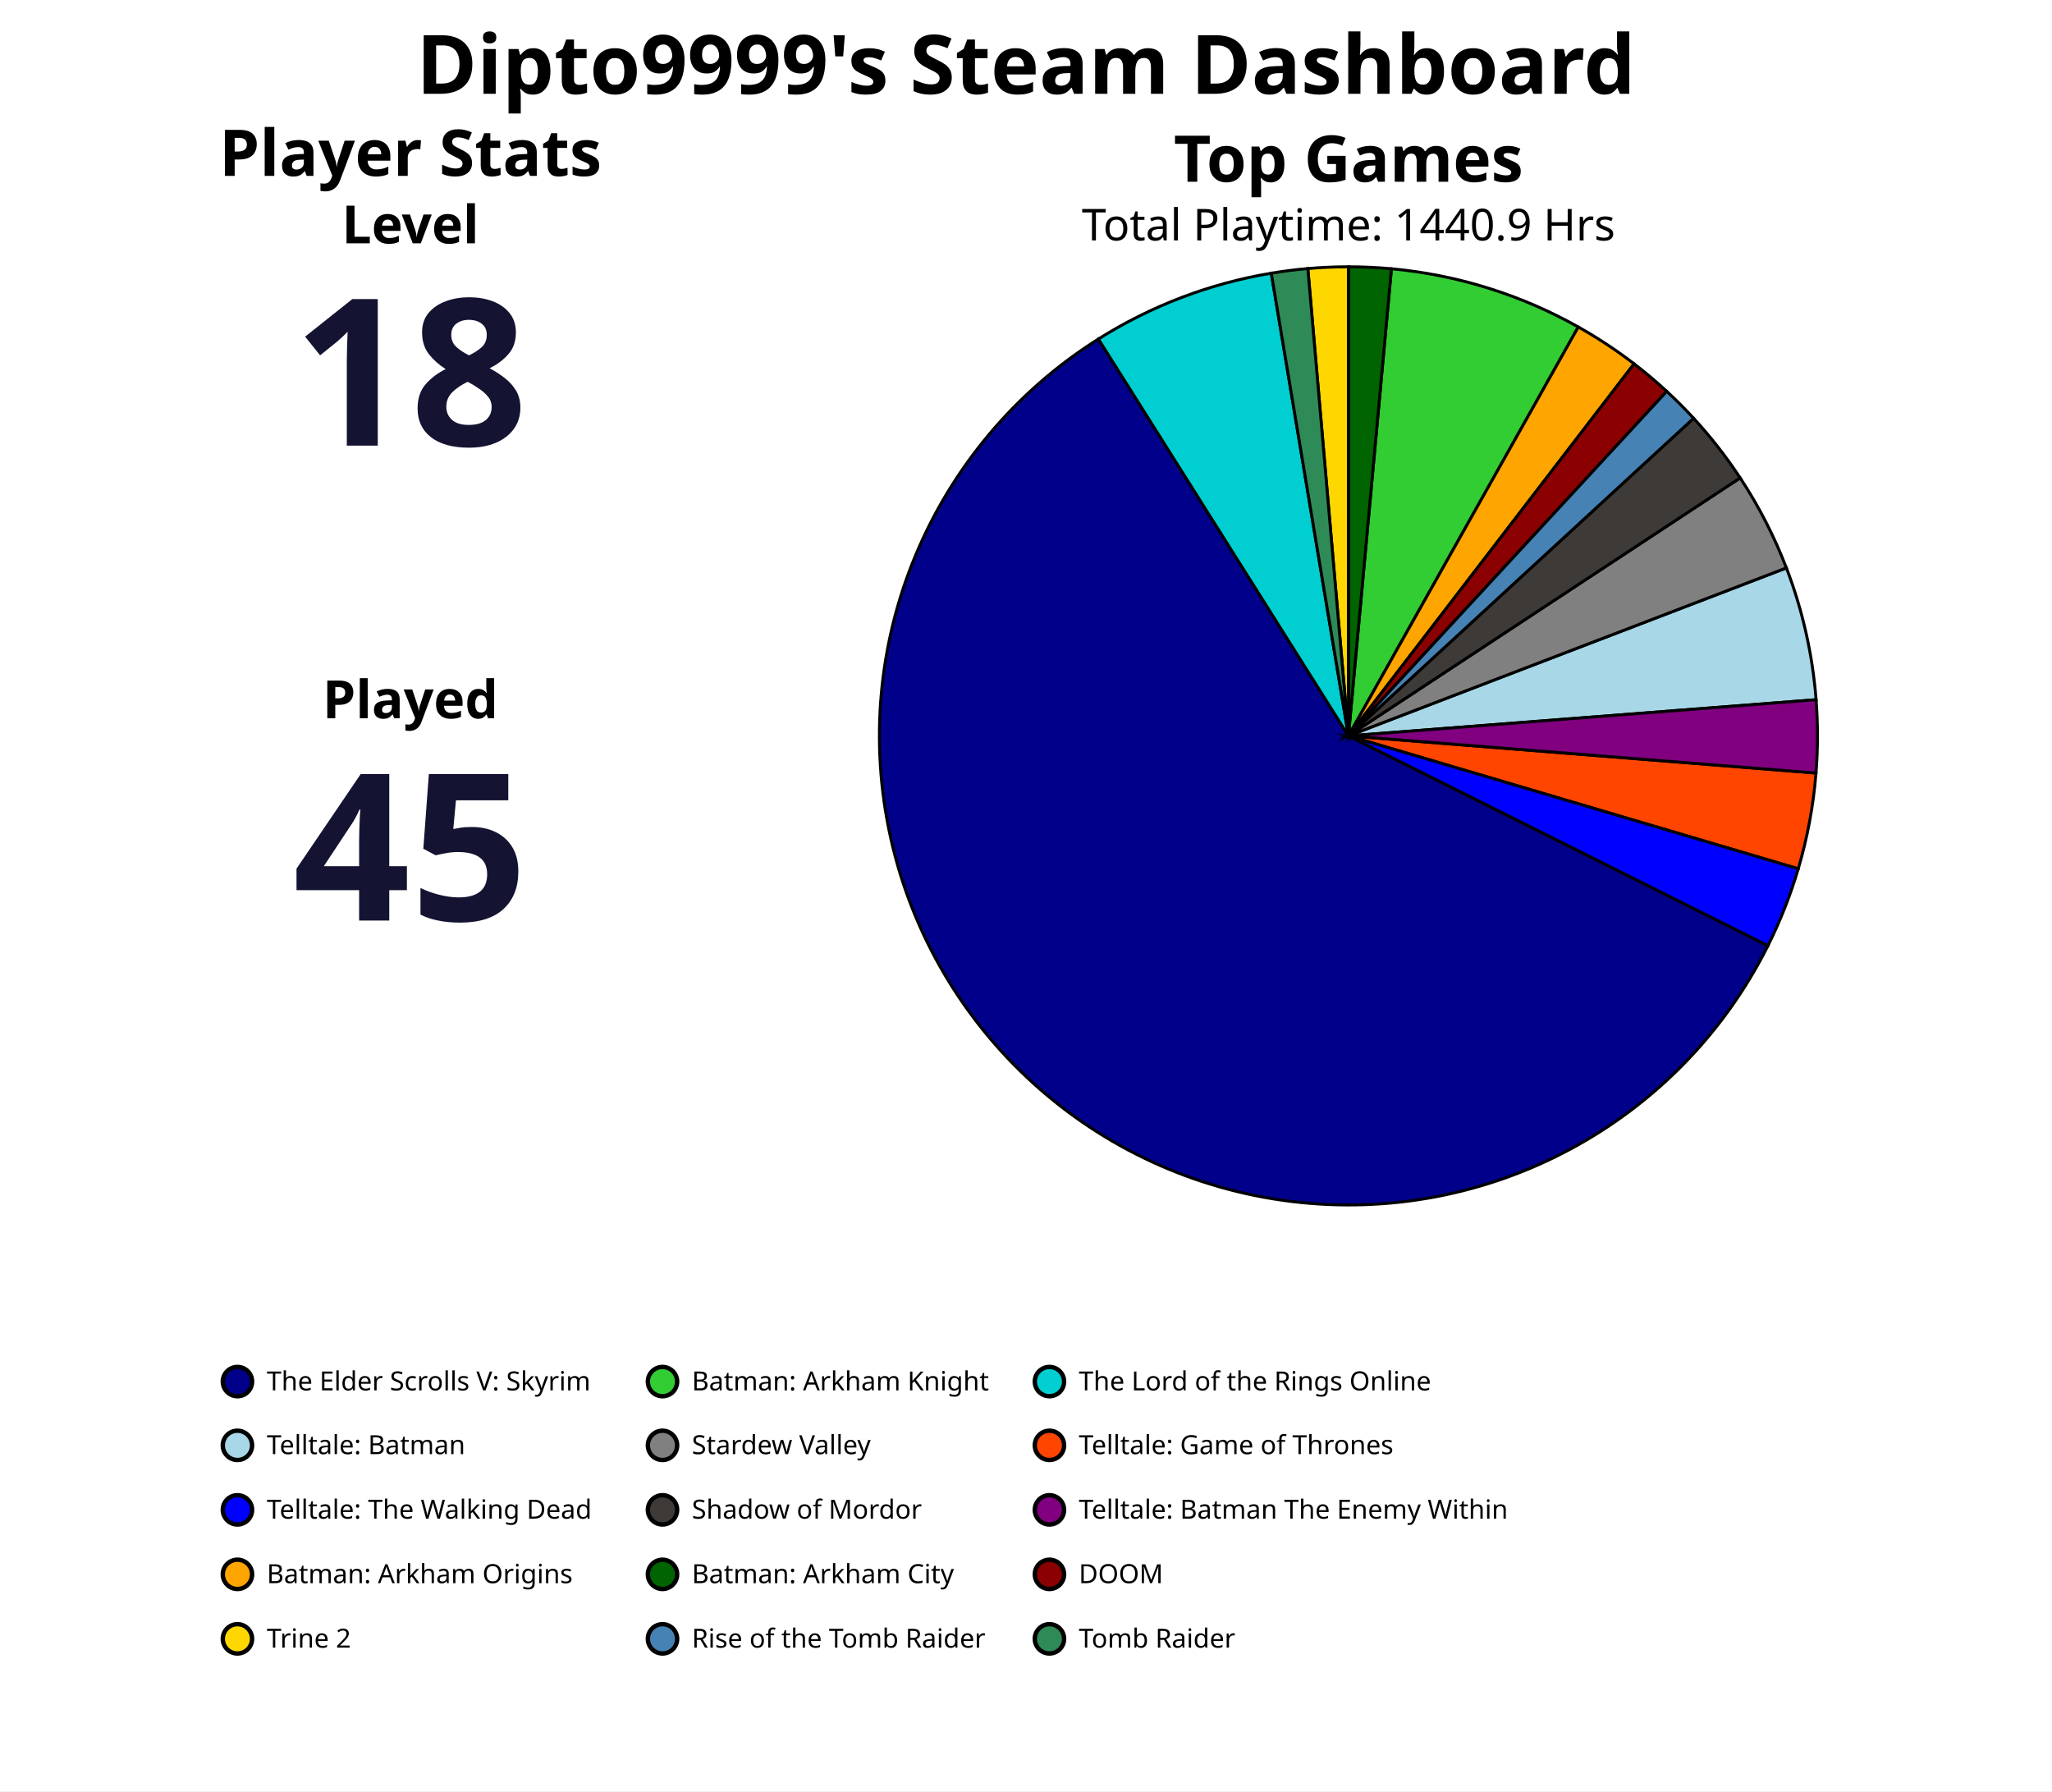
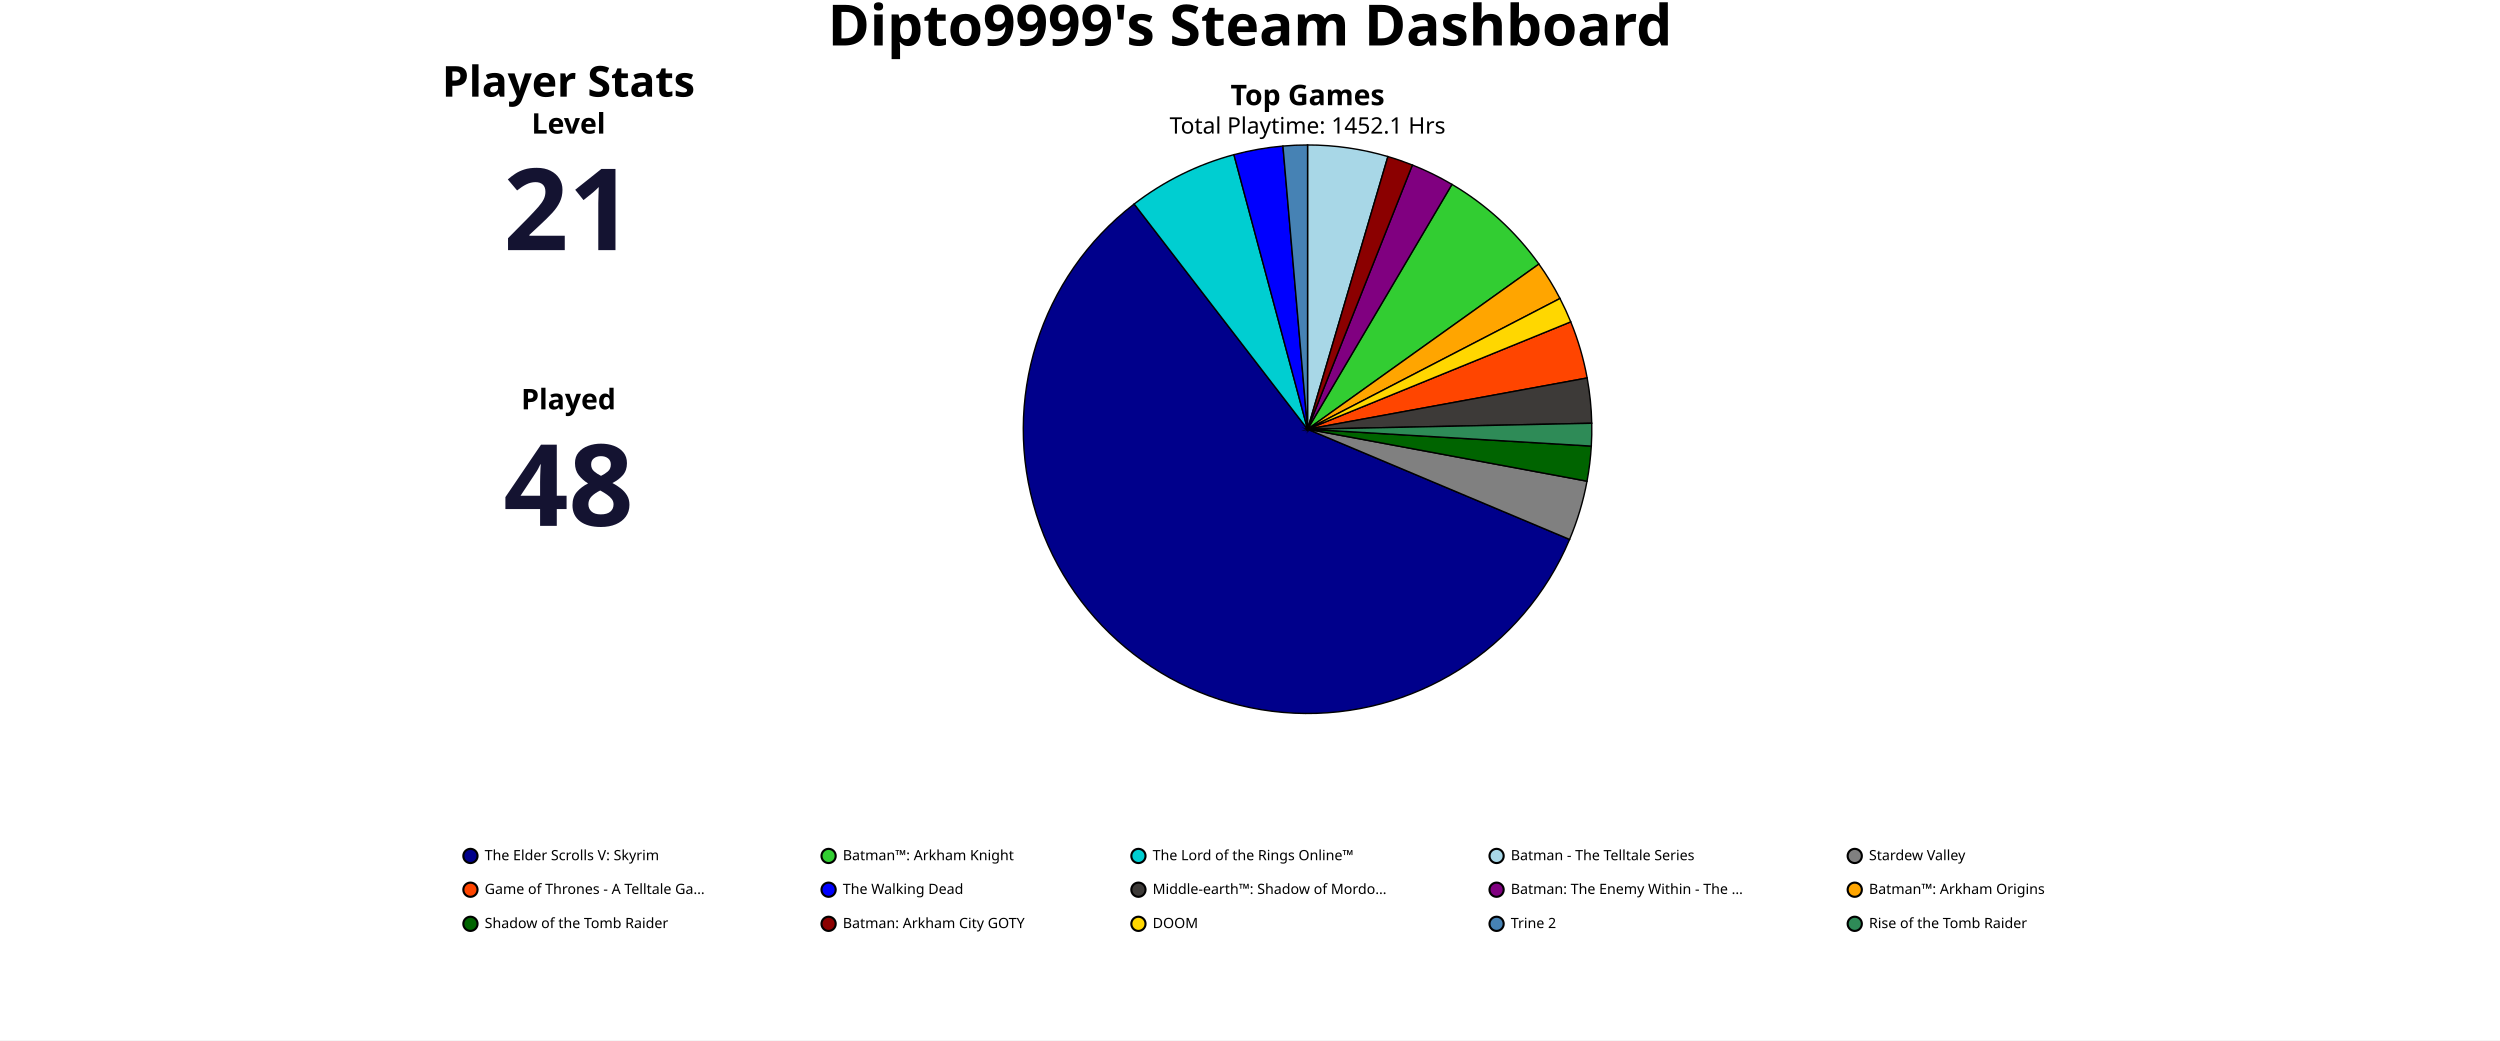
- <svg xmlns="http://www.w3.org/2000/svg" version="1.1" class="marks" width="700" height="611" viewBox="0 0 700 611">
-   <rect width="700" height="611" fill="white" />
-   <g fill="none" stroke-miterlimit="10" transform="translate(40,91)">
+ <svg xmlns="http://www.w3.org/2000/svg" version="1.1" class="marks" width="1759" height="732" viewBox="0 0 1759 732">
+   <rect width="1759" height="732" fill="white" />
+   <g fill="none" stroke-miterlimit="10" transform="translate(250,102)">
    <g class="mark-group role-frame root" role="graphics-object" aria-roledescription="group mark container">
      <g transform="translate(0,0)">
        <path class="background" aria-hidden="true" d="M0,0h0v0h0Z" />
        <g>
          <g class="mark-group role-scope concat_0_group" role="graphics-object" aria-roledescription="group mark container">
            <g transform="translate(0,0)">
              <path class="background" aria-hidden="true" d="M0,0h0v0h0Z" />
              <g>
                <g class="mark-group role-scope concat_0_concat_0_group" role="graphics-object" aria-roledescription="group mark container">
                  <g transform="translate(0,0)">
-                     <path class="background" aria-hidden="true" d="M0,0h200v120h-200Z" stroke="#ddd" stroke-opacity="0" stroke-width="1.5" />
+                     <path class="background" aria-hidden="true" d="M0,0h300v150h-300Z" stroke="#ddd" stroke-opacity="0" stroke-width="1.5" />
                    <g>
                      <g class="mark-text role-mark concat_0_concat_0_marks" role="graphics-object" aria-roledescription="text mark container">
-                         <text aria-label="Metric: Level; Value: 18" role="graphics-symbol" aria-roledescription="text mark" text-anchor="middle" transform="translate(100,61)" font-family="sans-serif" font-size="70px" font-weight="bold" fill="#141331">18</text>
+                         <text aria-label="Metric: Level; Value: 21" role="graphics-symbol" aria-roledescription="text mark" text-anchor="middle" transform="translate(150,74)" font-family="sans-serif" font-size="80px" font-weight="bold" fill="#141331">21</text>
                      </g>
                      <g class="mark-group role-title">
-                         <g transform="translate(100,-22)">
+                         <g transform="translate(150,-24)">
                          <path class="background" aria-hidden="true" d="M0,0h0v0h0Z" pointer-events="none" />
                          <g>
                            <g class="mark-text role-title-text" role="graphics-symbol" aria-roledescription="title" aria-label="Title text 'Level'" pointer-events="none">
-                               <text text-anchor="middle" transform="translate(0,14)" font-family="sans-serif" font-size="18px" font-weight="bold" fill="#000" opacity="1">Level</text>
+                               <text text-anchor="middle" transform="translate(0,16)" font-family="sans-serif" font-size="20px" font-weight="bold" fill="#000" opacity="1">Level</text>
                            </g>
                          </g>
                          <path class="foreground" aria-hidden="true" d="" pointer-events="none" display="none" />
                        </g>
                      </g>
                    </g>
                    <path class="foreground" aria-hidden="true" d="" display="none" />
                  </g>
                </g>
                <g class="mark-group role-scope concat_0_concat_1_group" role="graphics-object" aria-roledescription="group mark container">
-                   <g transform="translate(0,162)">
-                     <path class="background" aria-hidden="true" d="M0,0h200v120h-200Z" stroke="#ddd" stroke-opacity="0" stroke-width="1.5" />
+                   <g transform="translate(0,194)">
+                     <path class="background" aria-hidden="true" d="M0,0h300v150h-300Z" stroke="#ddd" stroke-opacity="0" stroke-width="1.5" />
                    <g>
                      <g class="mark-text role-mark concat_0_concat_1_marks" role="graphics-object" aria-roledescription="text mark container">
-                         <text aria-label="Metric: Played; Value: 45" role="graphics-symbol" aria-roledescription="text mark" text-anchor="middle" transform="translate(100,61)" font-family="sans-serif" font-size="70px" font-weight="bold" fill="#141331">45</text>
+                         <text aria-label="Metric: Played; Value: 48" role="graphics-symbol" aria-roledescription="text mark" text-anchor="middle" transform="translate(150,74)" font-family="sans-serif" font-size="80px" font-weight="bold" fill="#141331">48</text>
                      </g>
                      <g class="mark-group role-title">
-                         <g transform="translate(100,-22)">
+                         <g transform="translate(150,-24)">
                          <path class="background" aria-hidden="true" d="M0,0h0v0h0Z" pointer-events="none" />
                          <g>
                            <g class="mark-text role-title-text" role="graphics-symbol" aria-roledescription="title" aria-label="Title text 'Played'" pointer-events="none">
-                               <text text-anchor="middle" transform="translate(0,14)" font-family="sans-serif" font-size="18px" font-weight="bold" fill="#000" opacity="1">Played</text>
+                               <text text-anchor="middle" transform="translate(0,16)" font-family="sans-serif" font-size="20px" font-weight="bold" fill="#000" opacity="1">Played</text>
                            </g>
                          </g>
                          <path class="foreground" aria-hidden="true" d="" pointer-events="none" display="none" />
                        </g>
                      </g>
                    </g>
                    <path class="foreground" aria-hidden="true" d="" display="none" />
                  </g>
                </g>
                <g class="mark-group role-title">
-                   <g transform="translate(100,-48)">
+                   <g transform="translate(150,-58)">
                    <path class="background" aria-hidden="true" d="M0,0h0v0h0Z" pointer-events="none" />
                    <g>
                      <g class="mark-text role-title-text" role="graphics-symbol" aria-roledescription="title" aria-label="Title text 'Player Stats'" pointer-events="none">
-                         <text text-anchor="middle" transform="translate(0,17)" font-family="sans-serif" font-size="22px" font-weight="bold" fill="#000" opacity="1">Player Stats</text>
+                         <text text-anchor="middle" transform="translate(0,24)" font-family="sans-serif" font-size="30px" font-weight="bold" fill="#000" opacity="1">Player Stats</text>
                      </g>
                    </g>
                    <path class="foreground" aria-hidden="true" d="" pointer-events="none" display="none" />
                  </g>
                </g>
              </g>
              <path class="foreground" aria-hidden="true" d="" display="none" />
            </g>
          </g>
          <g class="mark-group role-scope concat_1_group" role="graphics-object" aria-roledescription="group mark container">
-             <g transform="translate(220,0)">
-               <path class="background" aria-hidden="true" d="M0,0h400v320h-400Z" />
+             <g transform="translate(320,0)">
+               <path class="background" aria-hidden="true" d="M0,0h700v400h-700Z" />
              <g>
                <g class="mark-arc role-mark concat_1_marks" role="graphics-object" aria-roledescription="arc mark container">
-                   <path aria-label="playtime_percentage: 58.66; name: The Elder Scrolls V: Skyrim; Game: The Elder Scrolls V: Skyrim; Time (Hrs): 845.3; Playtime (%): 58.66" role="graphics-symbol" aria-roledescription="arc mark" transform="translate(200,160)" d="M-85.315,-135.356A160,160,0,1,0,143.09,71.591L0,0Z" fill="#00008B" stroke="black" stroke-width="1" />
-                   <path aria-label="playtime_percentage: 6.69; name: Batman: Arkham Knight; Game: Batman: Arkham Knight; Time (Hrs): 96.5; Playtime (%): 6.69" role="graphics-symbol" aria-roledescription="arc mark" transform="translate(200,160)" d="M78.406,-139.472A160,160,0,0,0,14.658,-159.327L0,0Z" fill="#32CD32" stroke="black" stroke-width="1" />
-                   <path aria-label="playtime_percentage: 6.32; name: The Lord of the Rings Online; Game: The Lord of the Rings Online; Time (Hrs): 91.0; Playtime (%): 6.32" role="graphics-symbol" aria-roledescription="arc mark" transform="translate(200,160)" d="M-26.322,-157.82A160,160,0,0,0,-85.315,-135.356L0,0Z" fill="#00CED1" stroke="black" stroke-width="1" />
-                   <path aria-label="playtime_percentage: 4.6; name: Telltale: Batman; Game: Telltale: Batman; Time (Hrs): 66.2; Playtime (%): 4.60" role="graphics-symbol" aria-roledescription="arc mark" transform="translate(200,160)" d="M159.524,-12.329A160,160,0,0,0,149.392,-57.29L0,0Z" fill="#A8D7E7" stroke="black" stroke-width="1" />
-                   <path aria-label="playtime_percentage: 3.44; name: Stardew Valley; Game: Stardew Valley; Time (Hrs): 49.5; Playtime (%): 3.44" role="graphics-symbol" aria-roledescription="arc mark" transform="translate(200,160)" d="M149.392,-57.29A160,160,0,0,0,133.627,-87.998L0,0Z" fill="#808080" stroke="black" stroke-width="1" />
-                   <path aria-label="playtime_percentage: 3.31; name: Telltale: Game of Thrones; Game: Telltale: Game of Thrones; Time (Hrs): 47.7; Playtime (%): 3.31" role="graphics-symbol" aria-roledescription="arc mark" transform="translate(200,160)" d="M153.441,45.342A160,160,0,0,0,159.497,12.68L0,0Z" fill="#FF4500" stroke="black" stroke-width="1" />
-                   <path aria-label="playtime_percentage: 2.81; name: Telltale: The Walking Dead; Game: Telltale: The Walking Dead; Time (Hrs): 40.5; Playtime (%): 2.81" role="graphics-symbol" aria-roledescription="arc mark" transform="translate(200,160)" d="M143.09,71.591A160,160,0,0,0,153.441,45.342L0,0Z" fill="#0000FF" stroke="black" stroke-width="1" />
-                   <path aria-label="playtime_percentage: 2.57; name: Shadow of Mordor; Game: Shadow of Mordor; Time (Hrs): 37.0; Playtime (%): 2.57" role="graphics-symbol" aria-roledescription="arc mark" transform="translate(200,160)" d="M133.627,-87.998A160,160,0,0,0,117.739,-108.34L0,0Z" fill="#3D3A38" stroke="black" stroke-width="1" />
-                   <path aria-label="playtime_percentage: 2.49; name: Telltale: Batman The Enemy Within; Game: Telltale: Batman The Enemy Within; Time (Hrs): 35.9; Playtime (%): 2.49" role="graphics-symbol" aria-roledescription="arc mark" transform="translate(200,160)" d="M159.497,12.68A160,160,0,0,0,159.524,-12.329L0,0Z" fill="#800080" stroke="black" stroke-width="1" />
-                   <path aria-label="playtime_percentage: 2.27; name: Batman: Arkham Origins; Game: Batman: Arkham Origins; Time (Hrs): 32.8; Playtime (%): 2.27" role="graphics-symbol" aria-roledescription="arc mark" transform="translate(200,160)" d="M97.437,-126.91A160,160,0,0,0,78.406,-139.472L0,0Z" fill="#FFA500" stroke="black" stroke-width="1" />
-                   <path aria-label="playtime_percentage: 1.46; name: Batman: Arkham City; Game: Batman: Arkham City; Time (Hrs): 21.1; Playtime (%): 1.46" role="graphics-symbol" aria-roledescription="arc mark" transform="translate(200,160)" d="M14.658,-159.327A160,160,0,0,0,0,-160L0,0Z" fill="#006400" stroke="black" stroke-width="1" />
-                   <path aria-label="playtime_percentage: 1.45; name: DOOM; Game: DOOM; Time (Hrs): 20.9; Playtime (%): 1.45" role="graphics-symbol" aria-roledescription="arc mark" transform="translate(200,160)" d="M108.58,-117.518A160,160,0,0,0,97.437,-126.91L0,0Z" fill="#8B0000" stroke="black" stroke-width="1" />
-                   <path aria-label="playtime_percentage: 1.38; name: Trine 2; Game: Trine 2; Time (Hrs): 19.9; Playtime (%): 1.38" role="graphics-symbol" aria-roledescription="arc mark" transform="translate(200,160)" d="M0,-160A160,160,0,0,0,-13.857,-159.399L0,0Z" fill="#FFD700" stroke="black" stroke-width="1" />
-                   <path aria-label="playtime_percentage: 1.29; name: Rise of the Tomb Raider; Game: Rise of the Tomb Raider; Time (Hrs): 18.6; Playtime (%): 1.29" role="graphics-symbol" aria-roledescription="arc mark" transform="translate(200,160)" d="M117.739,-108.34A160,160,0,0,0,108.58,-117.518L0,0Z" fill="#4682B4" stroke="black" stroke-width="1" />
-                   <path aria-label="playtime_percentage: 1.25; name: Tomb Raider; Game: Tomb Raider; Time (Hrs): 18.0; Playtime (%): 1.25" role="graphics-symbol" aria-roledescription="arc mark" transform="translate(200,160)" d="M-13.857,-159.399A160,160,0,0,0,-26.322,-157.82L0,0Z" fill="#2E8B57" stroke="black" stroke-width="1" />
+                   <path aria-label="playtime_percentage: 58.21; name: The Elder Scrolls V: Skyrim; Game: The Elder Scrolls V: Skyrim; Time (Hrs): 845.3; Playtime (%): 58.21" role="graphics-symbol" aria-roledescription="arc mark" transform="translate(350,200)" d="M-122.006,-158.476A200,200,0,1,0,184.358,77.537L0,0Z" fill="#00008B" stroke="black" stroke-width="1" />
+                   <path aria-label="playtime_percentage: 6.65; name: Batman™: Arkham Knight; Game: Batman™: Arkham Knight; Time (Hrs): 96.6; Playtime (%): 6.65" role="graphics-symbol" aria-roledescription="arc mark" transform="translate(350,200)" d="M162.78,-116.201A200,200,0,0,0,101.61,-172.265L0,0Z" fill="#32CD32" stroke="black" stroke-width="1" />
+                   <path aria-label="playtime_percentage: 6.27; name: The Lord of the Rings Online™; Game: The Lord of the Rings Online™; Time (Hrs): 91.0; Playtime (%): 6.27" role="graphics-symbol" aria-roledescription="arc mark" transform="translate(350,200)" d="M-51.814,-193.172A200,200,0,0,0,-122.006,-158.476L0,0Z" fill="#00CED1" stroke="black" stroke-width="1" />
+                   <path aria-label="playtime_percentage: 4.56; name: Batman - The Telltale Series; Game: Batman - The Telltale Series; Time (Hrs): 66.2; Playtime (%): 4.56" role="graphics-symbol" aria-roledescription="arc mark" transform="translate(350,200)" d="M56.533,-191.844A200,200,0,0,0,0,-200L0,0Z" fill="#A8D7E7" stroke="black" stroke-width="1" />
+                   <path aria-label="playtime_percentage: 3.41; name: Stardew Valley; Game: Stardew Valley; Time (Hrs): 49.5; Playtime (%): 3.41" role="graphics-symbol" aria-roledescription="arc mark" transform="translate(350,200)" d="M184.358,77.537A200,200,0,0,0,196.631,36.557L0,0Z" fill="#808080" stroke="black" stroke-width="1" />
+                   <path aria-label="playtime_percentage: 3.28; name: Game of Thrones - A Telltale Games Series; Game: Game of Thrones - A Telltale Games Series; Time (Hrs): 47.7; Playtime (%): 3.28" role="graphics-symbol" aria-roledescription="arc mark" transform="translate(350,200)" d="M196.722,-36.063A200,200,0,0,0,185.176,-75.563L0,0Z" fill="#FF4500" stroke="black" stroke-width="1" />
+                   <path aria-label="playtime_percentage: 2.79; name: The Walking Dead; Game: The Walking Dead; Time (Hrs): 40.5; Playtime (%): 2.79" role="graphics-symbol" aria-roledescription="arc mark" transform="translate(350,200)" d="M-17.323,-199.248A200,200,0,0,0,-51.814,-193.172L0,0Z" fill="#0000FF" stroke="black" stroke-width="1" />
+                   <path aria-label="playtime_percentage: 2.55; name: Middle-earth™: Shadow of Mordor™; Game: Middle-earth™: Shadow of Mordor™; Time (Hrs): 37.0; Playtime (%): 2.55" role="graphics-symbol" aria-roledescription="arc mark" transform="translate(350,200)" d="M199.956,-4.21A200,200,0,0,0,196.722,-36.063L0,0Z" fill="#3D3A38" stroke="black" stroke-width="1" />
+                   <path aria-label="playtime_percentage: 2.47; name: Batman: The Enemy Within - The Telltale Series; Game: Batman: The Enemy Within - The Telltale Series; Time (Hrs): 35.9; Playtime (%): 2.47" role="graphics-symbol" aria-roledescription="arc mark" transform="translate(350,200)" d="M101.61,-172.265A200,200,0,0,0,73.756,-185.903L0,0Z" fill="#800080" stroke="black" stroke-width="1" />
+                   <path aria-label="playtime_percentage: 2.26; name: Batman™: Arkham Origins; Game: Batman™: Arkham Origins; Time (Hrs): 32.8; Playtime (%): 2.26" role="graphics-symbol" aria-roledescription="arc mark" transform="translate(350,200)" d="M177.59,-91.989A200,200,0,0,0,162.78,-116.201L0,0Z" fill="#FFA500" stroke="black" stroke-width="1" />
+                   <path aria-label="playtime_percentage: 1.98; name: Shadow of the Tomb Raider; Game: Shadow of the Tomb Raider; Time (Hrs): 28.8; Playtime (%): 1.98" role="graphics-symbol" aria-roledescription="arc mark" transform="translate(350,200)" d="M196.631,36.557A200,200,0,0,0,199.647,11.871L0,0Z" fill="#006400" stroke="black" stroke-width="1" />
+                   <path aria-label="playtime_percentage: 1.45; name: Batman: Arkham City GOTY; Game: Batman: Arkham City GOTY; Time (Hrs): 21.1; Playtime (%): 1.45" role="graphics-symbol" aria-roledescription="arc mark" transform="translate(350,200)" d="M73.756,-185.903A200,200,0,0,0,56.533,-191.844L0,0Z" fill="#8B0000" stroke="black" stroke-width="1" />
+                   <path aria-label="playtime_percentage: 1.44; name: DOOM; Game: DOOM; Time (Hrs): 20.9; Playtime (%): 1.44" role="graphics-symbol" aria-roledescription="arc mark" transform="translate(350,200)" d="M185.176,-75.563A200,200,0,0,0,177.59,-91.989L0,0Z" fill="#FFD700" stroke="black" stroke-width="1" />
+                   <path aria-label="playtime_percentage: 1.38; name: Trine 2; Game: Trine 2; Time (Hrs): 20.1; Playtime (%): 1.38" role="graphics-symbol" aria-roledescription="arc mark" transform="translate(350,200)" d="M0,-200A200,200,0,0,0,-17.323,-199.248L0,0Z" fill="#4682B4" stroke="black" stroke-width="1" />
+                   <path aria-label="playtime_percentage: 1.28; name: Rise of the Tomb Raider; Game: Rise of the Tomb Raider; Time (Hrs): 18.6; Playtime (%): 1.28" role="graphics-symbol" aria-roledescription="arc mark" transform="translate(350,200)" d="M199.647,11.871A200,200,0,0,0,199.956,-4.21L0,0Z" fill="#2E8B57" stroke="black" stroke-width="1" />
                </g>
                <g class="mark-group role-title">
-                   <g transform="translate(200,-46)">
+                   <g transform="translate(350,-44)">
                    <path class="background" aria-hidden="true" d="M0,0h0v0h0Z" pointer-events="none" />
                    <g>
                      <g class="mark-text role-title-text" role="graphics-symbol" aria-roledescription="title" aria-label="Title text 'Top Games'" pointer-events="none">
-                         <text text-anchor="middle" transform="translate(0,17)" font-family="sans-serif" font-size="22px" font-weight="bold" fill="#000" opacity="1">Top Games</text>
-                       </g>
-                       <g class="mark-text role-title-subtitle" role="graphics-symbol" aria-roledescription="subtitle" aria-label="Subtitle text 'Total Playtime: 1440.9 Hrs'" pointer-events="none">
-                         <text text-anchor="middle" transform="translate(0,37)" font-family="sans-serif" font-size="15px" fill="#000" opacity="1">Total Playtime: 1440.9 Hrs</text>
+                         <text text-anchor="middle" transform="translate(0,16)" font-family="sans-serif" font-size="20px" font-weight="bold" fill="#000" opacity="1">Top Games</text>
+                       </g>
+                       <g class="mark-text role-title-subtitle" role="graphics-symbol" aria-roledescription="subtitle" aria-label="Subtitle text 'Total Playtime: 1452.1 Hrs'" pointer-events="none">
+                         <text text-anchor="middle" transform="translate(0,36)" font-family="sans-serif" font-size="16px" fill="#000" opacity="1">Total Playtime: 1452.1 Hrs</text>
                      </g>
                    </g>
                    <path class="foreground" aria-hidden="true" d="" pointer-events="none" display="none" />
                  </g>
                </g>
              </g>
              <path class="foreground" aria-hidden="true" d="" display="none" />
            </g>
          </g>
-           <g class="mark-group role-legend" role="graphics-symbol" aria-roledescription="legend" aria-label="Symbol legend for fill color with 15 values: The Elder Scrolls V: Skyrim, Batman: Arkham Knight, The Lord of the Rings Online, Telltale: Batman, Stardew Valley, ending with Tomb Raider">
-             <g transform="translate(0,339)">
-               <path class="background" aria-hidden="true" d="M0,0h503v171h-503Z" pointer-events="none" />
+           <g class="mark-group role-legend" role="graphics-symbol" aria-roledescription="legend" aria-label="Symbol legend for fill color with 15 values: The Elder Scrolls V: Skyrim, Batman™: Arkham Knight, The Lord of the Rings Online™, Batman - The Telltale Series, Stardew Valley, ending with Rise of the Tomb Raider">
+             <g transform="translate(0,419)">
+               <path class="background" aria-hidden="true" d="M0,0h1259v211h-1259Z" pointer-events="none" />
              <g>
                <g class="mark-group role-legend-entry">
-                   <g transform="translate(35,35)">
+                   <g transform="translate(75,75)">
                    <path class="background" aria-hidden="true" d="M0,0h0v0h0Z" pointer-events="none" />
                    <g>
                      <g class="mark-group role-scope" role="graphics-object" aria-roledescription="group mark container">
                        <g transform="translate(0,0.25)">
-                           <path class="background" aria-hidden="true" d="M0,0h125.191v12.5h-125.191Z" pointer-events="none" opacity="1" />
+                           <path class="background" aria-hidden="true" d="M0,0h176v12.5h-176Z" pointer-events="none" opacity="1" />
                          <g>
                            <g class="mark-symbol role-legend-symbol" pointer-events="none">
                              <path transform="translate(6,6)" d="M5,0A5,5,0,1,1,-5,0A5,5,0,1,1,5,0" fill="#00008B" stroke="black" stroke-width="1.5" opacity="1" />
                            </g>
                            <g class="mark-text role-legend-label" pointer-events="none">
-                               <text text-anchor="start" transform="translate(16,9)" font-family="sans-serif" font-size="9px" fill="#000" opacity="1">The Elder Scrolls V: Skyrim</text>
-                             </g>
-                           </g>
-                           <path class="foreground" aria-hidden="true" d="" pointer-events="none" display="none" />
-                         </g>
-                         <g transform="translate(145,0.25)">
-                           <path class="background" aria-hidden="true" d="M0,0h112.381v12.5h-112.381Z" pointer-events="none" opacity="1" />
+                               <text text-anchor="start" transform="translate(16,9)" font-family="sans-serif" font-size="10px" fill="#000" opacity="1">The Elder Scrolls V: Skyrim</text>
+                             </g>
+                           </g>
+                           <path class="foreground" aria-hidden="true" d="" pointer-events="none" display="none" />
+                         </g>
+                         <g transform="translate(252,0.25)">
+                           <path class="background" aria-hidden="true" d="M0,0h141.034v12.5h-141.034Z" pointer-events="none" opacity="1" />
                          <g>
                            <g class="mark-symbol role-legend-symbol" pointer-events="none">
                              <path transform="translate(6,6)" d="M5,0A5,5,0,1,1,-5,0A5,5,0,1,1,5,0" fill="#32CD32" stroke="black" stroke-width="1.5" opacity="1" />
                            </g>
                            <g class="mark-text role-legend-label" pointer-events="none">
-                               <text text-anchor="start" transform="translate(16,9)" font-family="sans-serif" font-size="9px" fill="#000" opacity="1">Batman: Arkham Knight</text>
-                             </g>
-                           </g>
-                           <path class="foreground" aria-hidden="true" d="" pointer-events="none" display="none" />
-                         </g>
-                         <g transform="translate(277,0.25)">
-                           <path class="background" aria-hidden="true" d="M0,0h155.896v12.5h-155.896Z" pointer-events="none" opacity="1" />
+                               <text text-anchor="start" transform="translate(16,9)" font-family="sans-serif" font-size="10px" fill="#000" opacity="1">Batman™: Arkham Knight</text>
+                             </g>
+                           </g>
+                           <path class="foreground" aria-hidden="true" d="" pointer-events="none" display="none" />
+                         </g>
+                         <g transform="translate(470,0.25)">
+                           <path class="background" aria-hidden="true" d="M0,0h176v12.5h-176Z" pointer-events="none" opacity="1" />
                          <g>
                            <g class="mark-symbol role-legend-symbol" pointer-events="none">
                              <path transform="translate(6,6)" d="M5,0A5,5,0,1,1,-5,0A5,5,0,1,1,5,0" fill="#00CED1" stroke="black" stroke-width="1.5" opacity="1" />
                            </g>
                            <g class="mark-text role-legend-label" pointer-events="none">
-                               <text text-anchor="start" transform="translate(16,9)" font-family="sans-serif" font-size="9px" fill="#000" opacity="1">The Lord of the Rings Online</text>
-                             </g>
-                           </g>
-                           <path class="foreground" aria-hidden="true" d="" pointer-events="none" display="none" />
-                         </g>
-                         <g transform="translate(0,22)">
-                           <path class="background" aria-hidden="true" d="M0,0h125.191v12.5h-125.191Z" pointer-events="none" opacity="1" />
+                               <text text-anchor="start" transform="translate(16,9)" font-family="sans-serif" font-size="10px" fill="#000" opacity="1">The Lord of the Rings Online™</text>
+                             </g>
+                           </g>
+                           <path class="foreground" aria-hidden="true" d="" pointer-events="none" display="none" />
+                         </g>
+                         <g transform="translate(722,0.25)">
+                           <path class="background" aria-hidden="true" d="M0,0h176v12.5h-176Z" pointer-events="none" opacity="1" />
                          <g>
                            <g class="mark-symbol role-legend-symbol" pointer-events="none">
                              <path transform="translate(6,6)" d="M5,0A5,5,0,1,1,-5,0A5,5,0,1,1,5,0" fill="#A8D7E7" stroke="black" stroke-width="1.5" opacity="1" />
                            </g>
                            <g class="mark-text role-legend-label" pointer-events="none">
-                               <text text-anchor="start" transform="translate(16,9)" font-family="sans-serif" font-size="9px" fill="#000" opacity="1">Telltale: Batman</text>
-                             </g>
-                           </g>
-                           <path class="foreground" aria-hidden="true" d="" pointer-events="none" display="none" />
-                         </g>
-                         <g transform="translate(145,22)">
-                           <path class="background" aria-hidden="true" d="M0,0h112.381v12.5h-112.381Z" pointer-events="none" opacity="1" />
+                               <text text-anchor="start" transform="translate(16,9)" font-family="sans-serif" font-size="10px" fill="#000" opacity="1">Batman - The Telltale Series</text>
+                             </g>
+                           </g>
+                           <path class="foreground" aria-hidden="true" d="" pointer-events="none" display="none" />
+                         </g>
+                         <g transform="translate(974,0.25)">
+                           <path class="background" aria-hidden="true" d="M0,0h134.374v12.5h-134.374Z" pointer-events="none" opacity="1" />
                          <g>
                            <g class="mark-symbol role-legend-symbol" pointer-events="none">
                              <path transform="translate(6,6)" d="M5,0A5,5,0,1,1,-5,0A5,5,0,1,1,5,0" fill="#808080" stroke="black" stroke-width="1.5" opacity="1" />
                            </g>
                            <g class="mark-text role-legend-label" pointer-events="none">
-                               <text text-anchor="start" transform="translate(16,9)" font-family="sans-serif" font-size="9px" fill="#000" opacity="1">Stardew Valley</text>
-                             </g>
-                           </g>
-                           <path class="foreground" aria-hidden="true" d="" pointer-events="none" display="none" />
-                         </g>
-                         <g transform="translate(277,22)">
-                           <path class="background" aria-hidden="true" d="M0,0h155.896v12.5h-155.896Z" pointer-events="none" opacity="1" />
+                               <text text-anchor="start" transform="translate(16,9)" font-family="sans-serif" font-size="10px" fill="#000" opacity="1">Stardew Valley</text>
+                             </g>
+                           </g>
+                           <path class="foreground" aria-hidden="true" d="" pointer-events="none" display="none" />
+                         </g>
+                         <g transform="translate(0,24)">
+                           <path class="background" aria-hidden="true" d="M0,0h176v12.5h-176Z" pointer-events="none" opacity="1" />
                          <g>
                            <g class="mark-symbol role-legend-symbol" pointer-events="none">
                              <path transform="translate(6,6)" d="M5,0A5,5,0,1,1,-5,0A5,5,0,1,1,5,0" fill="#FF4500" stroke="black" stroke-width="1.5" opacity="1" />
                            </g>
                            <g class="mark-text role-legend-label" pointer-events="none">
-                               <text text-anchor="start" transform="translate(16,9)" font-family="sans-serif" font-size="9px" fill="#000" opacity="1">Telltale: Game of Thrones</text>
-                             </g>
-                           </g>
-                           <path class="foreground" aria-hidden="true" d="" pointer-events="none" display="none" />
-                         </g>
-                         <g transform="translate(0,44)">
-                           <path class="background" aria-hidden="true" d="M0,0h125.191v12.5h-125.191Z" pointer-events="none" opacity="1" />
+                               <text text-anchor="start" transform="translate(16,9)" font-family="sans-serif" font-size="10px" fill="#000" opacity="1">Game of Thrones - A Telltale Ga…</text>
+                             </g>
+                           </g>
+                           <path class="foreground" aria-hidden="true" d="" pointer-events="none" display="none" />
+                         </g>
+                         <g transform="translate(252,24)">
+                           <path class="background" aria-hidden="true" d="M0,0h141.034v12.5h-141.034Z" pointer-events="none" opacity="1" />
                          <g>
                            <g class="mark-symbol role-legend-symbol" pointer-events="none">
                              <path transform="translate(6,6)" d="M5,0A5,5,0,1,1,-5,0A5,5,0,1,1,5,0" fill="#0000FF" stroke="black" stroke-width="1.5" opacity="1" />
                            </g>
                            <g class="mark-text role-legend-label" pointer-events="none">
-                               <text text-anchor="start" transform="translate(16,9)" font-family="sans-serif" font-size="9px" fill="#000" opacity="1">Telltale: The Walking Dead</text>
-                             </g>
-                           </g>
-                           <path class="foreground" aria-hidden="true" d="" pointer-events="none" display="none" />
-                         </g>
-                         <g transform="translate(145,44)">
-                           <path class="background" aria-hidden="true" d="M0,0h112.381v12.5h-112.381Z" pointer-events="none" opacity="1" />
+                               <text text-anchor="start" transform="translate(16,9)" font-family="sans-serif" font-size="10px" fill="#000" opacity="1">The Walking Dead</text>
+                             </g>
+                           </g>
+                           <path class="foreground" aria-hidden="true" d="" pointer-events="none" display="none" />
+                         </g>
+                         <g transform="translate(470,24)">
+                           <path class="background" aria-hidden="true" d="M0,0h176v12.5h-176Z" pointer-events="none" opacity="1" />
                          <g>
                            <g class="mark-symbol role-legend-symbol" pointer-events="none">
                              <path transform="translate(6,6)" d="M5,0A5,5,0,1,1,-5,0A5,5,0,1,1,5,0" fill="#3D3A38" stroke="black" stroke-width="1.5" opacity="1" />
                            </g>
                            <g class="mark-text role-legend-label" pointer-events="none">
-                               <text text-anchor="start" transform="translate(16,9)" font-family="sans-serif" font-size="9px" fill="#000" opacity="1">Shadow of Mordor</text>
-                             </g>
-                           </g>
-                           <path class="foreground" aria-hidden="true" d="" pointer-events="none" display="none" />
-                         </g>
-                         <g transform="translate(277,44)">
-                           <path class="background" aria-hidden="true" d="M0,0h155.896v12.5h-155.896Z" pointer-events="none" opacity="1" />
+                               <text text-anchor="start" transform="translate(16,9)" font-family="sans-serif" font-size="10px" fill="#000" opacity="1">Middle-earth™: Shadow of Mordo…</text>
+                             </g>
+                           </g>
+                           <path class="foreground" aria-hidden="true" d="" pointer-events="none" display="none" />
+                         </g>
+                         <g transform="translate(722,24)">
+                           <path class="background" aria-hidden="true" d="M0,0h176v12.5h-176Z" pointer-events="none" opacity="1" />
                          <g>
                            <g class="mark-symbol role-legend-symbol" pointer-events="none">
                              <path transform="translate(6,6)" d="M5,0A5,5,0,1,1,-5,0A5,5,0,1,1,5,0" fill="#800080" stroke="black" stroke-width="1.5" opacity="1" />
                            </g>
                            <g class="mark-text role-legend-label" pointer-events="none">
-                               <text text-anchor="start" transform="translate(16,9)" font-family="sans-serif" font-size="9px" fill="#000" opacity="1">Telltale: Batman The Enemy Within</text>
-                             </g>
-                           </g>
-                           <path class="foreground" aria-hidden="true" d="" pointer-events="none" display="none" />
-                         </g>
-                         <g transform="translate(0,66)">
-                           <path class="background" aria-hidden="true" d="M0,0h125.191v12.5h-125.191Z" pointer-events="none" opacity="1" />
+                               <text text-anchor="start" transform="translate(16,9)" font-family="sans-serif" font-size="10px" fill="#000" opacity="1">Batman: The Enemy Within - The …</text>
+                             </g>
+                           </g>
+                           <path class="foreground" aria-hidden="true" d="" pointer-events="none" display="none" />
+                         </g>
+                         <g transform="translate(974,24)">
+                           <path class="background" aria-hidden="true" d="M0,0h134.374v12.5h-134.374Z" pointer-events="none" opacity="1" />
                          <g>
                            <g class="mark-symbol role-legend-symbol" pointer-events="none">
                              <path transform="translate(6,6)" d="M5,0A5,5,0,1,1,-5,0A5,5,0,1,1,5,0" fill="#FFA500" stroke="black" stroke-width="1.5" opacity="1" />
                            </g>
                            <g class="mark-text role-legend-label" pointer-events="none">
-                               <text text-anchor="start" transform="translate(16,9)" font-family="sans-serif" font-size="9px" fill="#000" opacity="1">Batman: Arkham Origins</text>
-                             </g>
-                           </g>
-                           <path class="foreground" aria-hidden="true" d="" pointer-events="none" display="none" />
-                         </g>
-                         <g transform="translate(145,66)">
-                           <path class="background" aria-hidden="true" d="M0,0h112.381v12.5h-112.381Z" pointer-events="none" opacity="1" />
+                               <text text-anchor="start" transform="translate(16,9)" font-family="sans-serif" font-size="10px" fill="#000" opacity="1">Batman™: Arkham Origins</text>
+                             </g>
+                           </g>
+                           <path class="foreground" aria-hidden="true" d="" pointer-events="none" display="none" />
+                         </g>
+                         <g transform="translate(0,48)">
+                           <path class="background" aria-hidden="true" d="M0,0h176v12.5h-176Z" pointer-events="none" opacity="1" />
                          <g>
                            <g class="mark-symbol role-legend-symbol" pointer-events="none">
                              <path transform="translate(6,6)" d="M5,0A5,5,0,1,1,-5,0A5,5,0,1,1,5,0" fill="#006400" stroke="black" stroke-width="1.5" opacity="1" />
                            </g>
                            <g class="mark-text role-legend-label" pointer-events="none">
-                               <text text-anchor="start" transform="translate(16,9)" font-family="sans-serif" font-size="9px" fill="#000" opacity="1">Batman: Arkham City</text>
-                             </g>
-                           </g>
-                           <path class="foreground" aria-hidden="true" d="" pointer-events="none" display="none" />
-                         </g>
-                         <g transform="translate(277,66)">
-                           <path class="background" aria-hidden="true" d="M0,0h155.896v12.5h-155.896Z" pointer-events="none" opacity="1" />
+                               <text text-anchor="start" transform="translate(16,9)" font-family="sans-serif" font-size="10px" fill="#000" opacity="1">Shadow of the Tomb Raider</text>
+                             </g>
+                           </g>
+                           <path class="foreground" aria-hidden="true" d="" pointer-events="none" display="none" />
+                         </g>
+                         <g transform="translate(252,48)">
+                           <path class="background" aria-hidden="true" d="M0,0h141.034v12.5h-141.034Z" pointer-events="none" opacity="1" />
                          <g>
                            <g class="mark-symbol role-legend-symbol" pointer-events="none">
                              <path transform="translate(6,6)" d="M5,0A5,5,0,1,1,-5,0A5,5,0,1,1,5,0" fill="#8B0000" stroke="black" stroke-width="1.5" opacity="1" />
                            </g>
                            <g class="mark-text role-legend-label" pointer-events="none">
-                               <text text-anchor="start" transform="translate(16,9)" font-family="sans-serif" font-size="9px" fill="#000" opacity="1">DOOM</text>
-                             </g>
-                           </g>
-                           <path class="foreground" aria-hidden="true" d="" pointer-events="none" display="none" />
-                         </g>
-                         <g transform="translate(0,88)">
-                           <path class="background" aria-hidden="true" d="M0,0h125.191v12.5h-125.191Z" pointer-events="none" opacity="1" />
+                               <text text-anchor="start" transform="translate(16,9)" font-family="sans-serif" font-size="10px" fill="#000" opacity="1">Batman: Arkham City GOTY</text>
+                             </g>
+                           </g>
+                           <path class="foreground" aria-hidden="true" d="" pointer-events="none" display="none" />
+                         </g>
+                         <g transform="translate(470,48)">
+                           <path class="background" aria-hidden="true" d="M0,0h176v12.5h-176Z" pointer-events="none" opacity="1" />
                          <g>
                            <g class="mark-symbol role-legend-symbol" pointer-events="none">
                              <path transform="translate(6,6)" d="M5,0A5,5,0,1,1,-5,0A5,5,0,1,1,5,0" fill="#FFD700" stroke="black" stroke-width="1.5" opacity="1" />
                            </g>
                            <g class="mark-text role-legend-label" pointer-events="none">
-                               <text text-anchor="start" transform="translate(16,9)" font-family="sans-serif" font-size="9px" fill="#000" opacity="1">Trine 2</text>
-                             </g>
-                           </g>
-                           <path class="foreground" aria-hidden="true" d="" pointer-events="none" display="none" />
-                         </g>
-                         <g transform="translate(145,88)">
-                           <path class="background" aria-hidden="true" d="M0,0h112.381v12.5h-112.381Z" pointer-events="none" opacity="1" />
+                               <text text-anchor="start" transform="translate(16,9)" font-family="sans-serif" font-size="10px" fill="#000" opacity="1">DOOM</text>
+                             </g>
+                           </g>
+                           <path class="foreground" aria-hidden="true" d="" pointer-events="none" display="none" />
+                         </g>
+                         <g transform="translate(722,48)">
+                           <path class="background" aria-hidden="true" d="M0,0h176v12.5h-176Z" pointer-events="none" opacity="1" />
                          <g>
                            <g class="mark-symbol role-legend-symbol" pointer-events="none">
                              <path transform="translate(6,6)" d="M5,0A5,5,0,1,1,-5,0A5,5,0,1,1,5,0" fill="#4682B4" stroke="black" stroke-width="1.5" opacity="1" />
                            </g>
                            <g class="mark-text role-legend-label" pointer-events="none">
-                               <text text-anchor="start" transform="translate(16,9)" font-family="sans-serif" font-size="9px" fill="#000" opacity="1">Rise of the Tomb Raider</text>
-                             </g>
-                           </g>
-                           <path class="foreground" aria-hidden="true" d="" pointer-events="none" display="none" />
-                         </g>
-                         <g transform="translate(277,88)">
-                           <path class="background" aria-hidden="true" d="M0,0h155.896v12.5h-155.896Z" pointer-events="none" opacity="1" />
+                               <text text-anchor="start" transform="translate(16,9)" font-family="sans-serif" font-size="10px" fill="#000" opacity="1">Trine 2</text>
+                             </g>
+                           </g>
+                           <path class="foreground" aria-hidden="true" d="" pointer-events="none" display="none" />
+                         </g>
+                         <g transform="translate(974,48)">
+                           <path class="background" aria-hidden="true" d="M0,0h134.374v12.5h-134.374Z" pointer-events="none" opacity="1" />
                          <g>
                            <g class="mark-symbol role-legend-symbol" pointer-events="none">
                              <path transform="translate(6,6)" d="M5,0A5,5,0,1,1,-5,0A5,5,0,1,1,5,0" fill="#2E8B57" stroke="black" stroke-width="1.5" opacity="1" />
                            </g>
                            <g class="mark-text role-legend-label" pointer-events="none">
-                               <text text-anchor="start" transform="translate(16,9)" font-family="sans-serif" font-size="9px" fill="#000" opacity="1">Tomb Raider</text>
+                               <text text-anchor="start" transform="translate(16,9)" font-family="sans-serif" font-size="10px" fill="#000" opacity="1">Rise of the Tomb Raider</text>
                            </g>
                          </g>
                          <path class="foreground" aria-hidden="true" d="" pointer-events="none" display="none" />
                        </g>
                      </g>
                    </g>
                    <path class="foreground" aria-hidden="true" d="" pointer-events="none" display="none" />
                  </g>
                </g>
              </g>
              <path class="foreground" aria-hidden="true" d="" pointer-events="none" display="none" />
            </g>
          </g>
          <g class="mark-group role-title">
-             <g transform="translate(310,-81)">
+             <g transform="translate(629.5,-102)">
              <path class="background" aria-hidden="true" d="M0,0h0v0h0Z" pointer-events="none" />
              <g>
                <g class="mark-text role-title-text" role="graphics-symbol" aria-roledescription="title" aria-label="Title text 'Dipto9999's Steam Dashboard'" pointer-events="none">
-                   <text text-anchor="middle" transform="translate(0,22)" font-family="sans-serif" font-size="28px" font-weight="bold" fill="#000" opacity="1">Dipto9999's Steam Dashboard</text>
+                   <text text-anchor="middle" transform="translate(0,32)" font-family="sans-serif" font-size="40px" font-weight="bold" fill="#000" opacity="1">Dipto9999's Steam Dashboard</text>
                </g>
              </g>
              <path class="foreground" aria-hidden="true" d="" pointer-events="none" display="none" />
            </g>
          </g>
        </g>
        <path class="foreground" aria-hidden="true" d="" display="none" />
      </g>
    </g>
  </g>
</svg>
